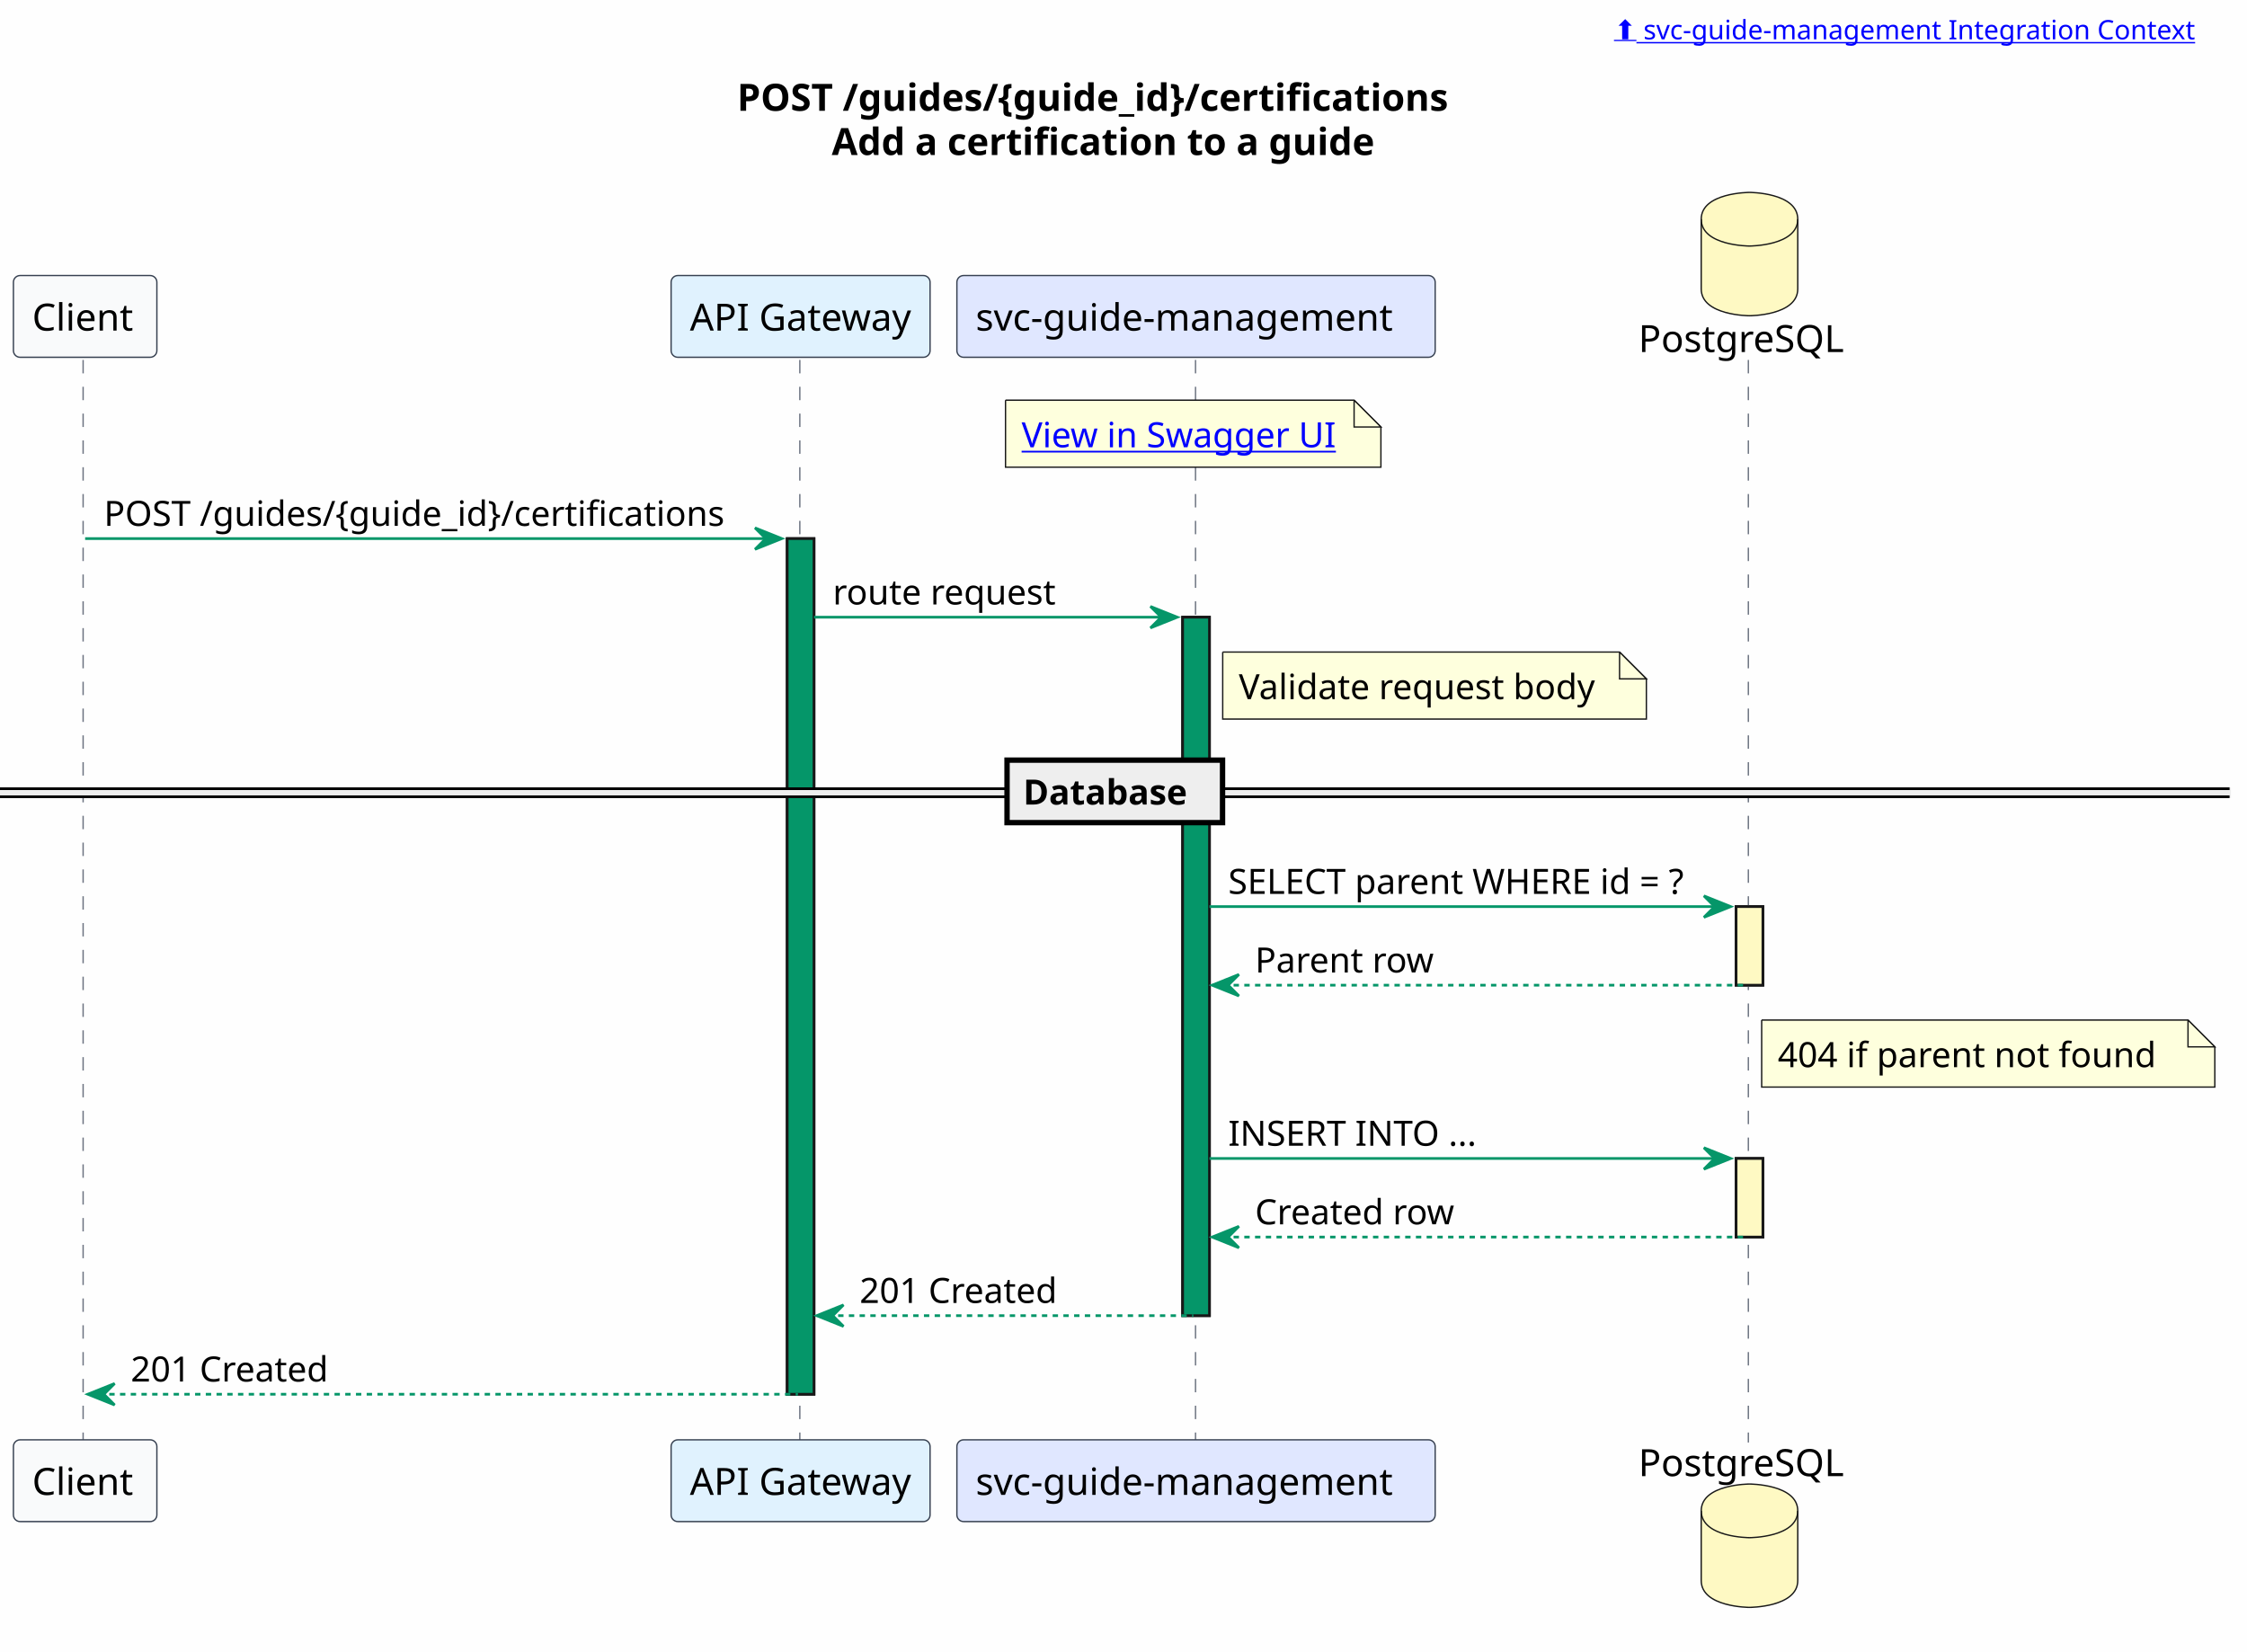
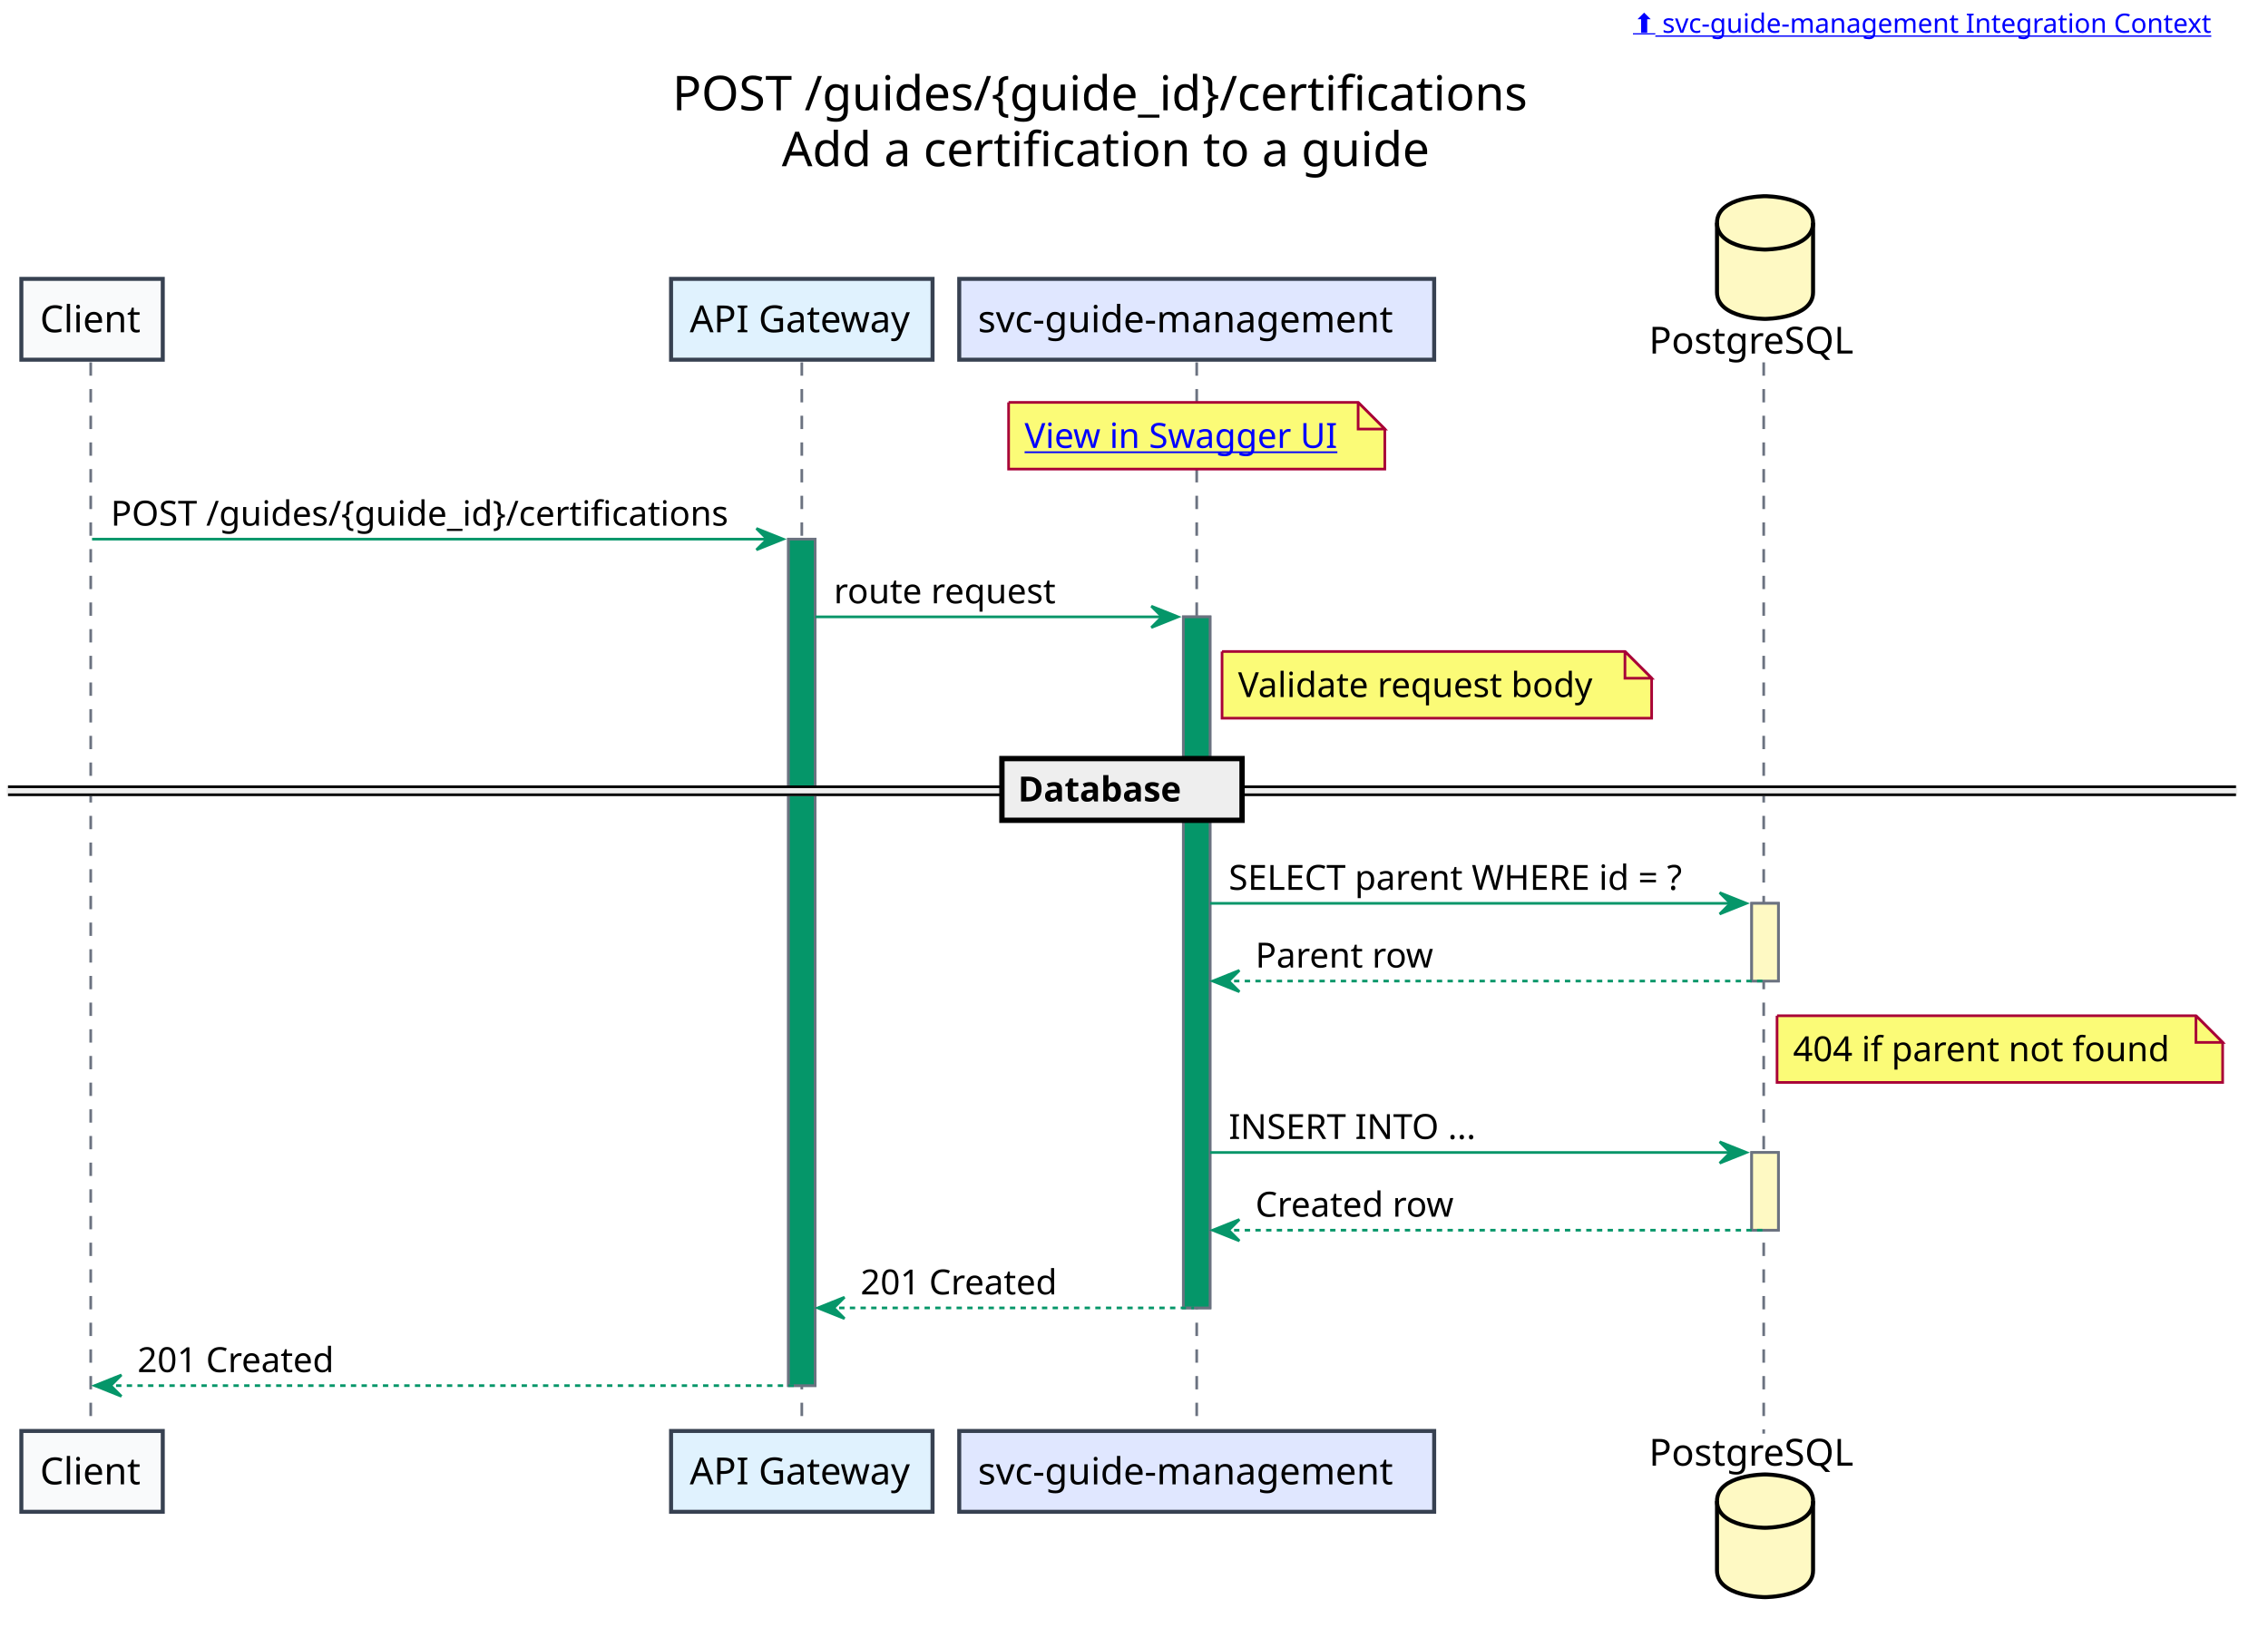
- <svg xmlns="http://www.w3.org/2000/svg" xmlns:xlink="http://www.w3.org/1999/xlink" contentStyleType="text/css" data-diagram-type="SEQUENCE" height="616px" preserveAspectRatio="none" style="width:838px;height:616px;background:#FEFEFE;" version="1.1" viewBox="0 0 838 616" width="838px" zoomAndPan="magnify">
+ <svg xmlns="http://www.w3.org/2000/svg" xmlns:xlink="http://www.w3.org/1999/xlink" contentScriptType="application/ecmascript" contentStyleType="text/css" height="610px" preserveAspectRatio="none" style="width:850px;height:610px;background:#FEFEFE;" version="1.1" viewBox="0 0 850 610" width="850px" zoomAndPan="magnify">
  <defs />
  <g>
-     <rect fill="#FEFEFE" height="616" style="stroke:none;stroke-width:1;" width="838" x="0" y="0" />
-     <text fill="#000000" font-family="'Segoe UI'" font-size="14" font-weight="bold" lengthAdjust="spacing" textLength="280.738" x="274.883" y="41.312">POST /guides/{guide_id}/certifications</text>
-     <text fill="#000000" font-family="'Segoe UI'" font-size="14" font-weight="bold" lengthAdjust="spacing" textLength="210.116" x="310.194" y="57.801">Add a certification to a guide</text>
-     <g>
-       <rect fill="#059669" height="319.106" style="stroke:#181818;stroke-width:1;" width="10" x="293.576" y="200.863" />
-     </g>
-     <g>
-       <rect fill="#059669" height="260.484" style="stroke:#181818;stroke-width:1;" width="10" x="441.053" y="230.174" />
-     </g>
-     <g>
-       <rect fill="#FEF9C3" height="29.311" style="stroke:#181818;stroke-width:1;" width="10" x="647.457" y="338.106" />
-     </g>
-     <g>
-       <rect fill="#FEF9C3" height="29.311" style="stroke:#181818;stroke-width:1;" width="10" x="647.457" y="432.037" />
-     </g>
-     <g class="participant-lifeline" data-entity-uid="part1" data-qualified-name="Client" id="part1-lifeline">
-       <g>
-         <rect fill="#000000" fill-opacity="0" height="403.727" width="8" x="27.752" y="134.242" />
-         <line style="stroke:#6B7280;stroke-width:0.5;stroke-dasharray:5,5;" x1="31" x2="31" y1="134.242" y2="537.969" />
-       </g>
-     </g>
-     <g class="participant-lifeline" data-entity-uid="part2" data-qualified-name="GW" id="part2-lifeline">
-       <g>
-         <rect fill="#000000" fill-opacity="0" height="403.727" width="8" x="294.576" y="134.242" />
-         <line style="stroke:#6B7280;stroke-width:0.5;stroke-dasharray:5,5;" x1="298.287" x2="298.287" y1="134.242" y2="537.969" />
-       </g>
-     </g>
-     <g class="participant-lifeline" data-entity-uid="part3" data-qualified-name="Svc" id="part3-lifeline">
-       <g>
-         <rect fill="#000000" fill-opacity="0" height="403.727" width="8" x="442.053" y="134.242" />
-         <line style="stroke:#6B7280;stroke-width:0.5;stroke-dasharray:5,5;" x1="445.865" x2="445.865" y1="134.242" y2="537.969" />
-       </g>
-     </g>
-     <g class="participant-lifeline" data-entity-uid="part4" data-qualified-name="DB" id="part4-lifeline">
-       <g>
-         <rect fill="#000000" fill-opacity="0" height="403.727" width="8" x="648.457" y="134.242" />
-         <line style="stroke:#6B7280;stroke-width:0.5;stroke-dasharray:5,5;" x1="652.033" x2="652.033" y1="134.242" y2="537.969" />
-       </g>
-     </g>
-     <g class="participant participant-head" data-entity-uid="part1" data-qualified-name="Client" id="part1-head">
-       <a href="/applications/" target="_top" title="/applications/" xlink:actuate="onRequest" xlink:href="/applications/" xlink:show="new" xlink:title="/applications/" xlink:type="simple">
-         <rect fill="#F9FAFB" height="30.488" rx="2.5" ry="2.5" style="stroke:#374151;stroke-width:0.5;" width="53.505" x="5" y="102.754" />
-         <text fill="#000000" font-family="'Segoe UI'" font-size="14" lengthAdjust="spacing" textLength="39.505" x="12" y="123.289">Client</text>
-       </a>
-     </g>
-     <g class="participant participant-tail" data-entity-uid="part1" data-qualified-name="Client" id="part1-tail">
-       <a href="/applications/" target="_top" title="/applications/" xlink:actuate="onRequest" xlink:href="/applications/" xlink:show="new" xlink:title="/applications/" xlink:type="simple">
-         <rect fill="#F9FAFB" height="30.488" rx="2.5" ry="2.5" style="stroke:#374151;stroke-width:0.5;" width="53.505" x="5" y="536.969" />
-         <text fill="#000000" font-family="'Segoe UI'" font-size="14" lengthAdjust="spacing" textLength="39.505" x="12" y="557.504">Client</text>
-       </a>
-     </g>
-     <g class="participant participant-head" data-entity-uid="part2" data-qualified-name="GW" id="part2-head">
-       <a href="/actors/#api-gateway" target="_top" title="/actors/#api-gateway" xlink:actuate="onRequest" xlink:href="/actors/#api-gateway" xlink:show="new" xlink:title="/actors/#api-gateway" xlink:type="simple">
-         <rect fill="#E0F2FE" height="30.488" rx="2.5" ry="2.5" style="stroke:#374151;stroke-width:0.5;" width="96.578" x="250.287" y="102.754" />
-         <text fill="#000000" font-family="'Segoe UI'" font-size="14" lengthAdjust="spacing" textLength="82.578" x="257.287" y="123.289">API Gateway</text>
-       </a>
-     </g>
-     <g class="participant participant-tail" data-entity-uid="part2" data-qualified-name="GW" id="part2-tail">
-       <a href="/actors/#api-gateway" target="_top" title="/actors/#api-gateway" xlink:actuate="onRequest" xlink:href="/actors/#api-gateway" xlink:show="new" xlink:title="/actors/#api-gateway" xlink:type="simple">
-         <rect fill="#E0F2FE" height="30.488" rx="2.5" ry="2.5" style="stroke:#374151;stroke-width:0.5;" width="96.578" x="250.287" y="536.969" />
-         <text fill="#000000" font-family="'Segoe UI'" font-size="14" lengthAdjust="spacing" textLength="82.578" x="257.287" y="557.504">API Gateway</text>
-       </a>
-     </g>
-     <g class="participant participant-head" data-entity-uid="part3" data-qualified-name="Svc" id="part3-head">
-       <a href="/microservices/svc-guide-management/" target="_top" title="/microservices/svc-guide-management/" xlink:actuate="onRequest" xlink:href="/microservices/svc-guide-management/" xlink:show="new" xlink:title="/microservices/svc-guide-management/" xlink:type="simple">
-         <rect fill="#E0E7FF" height="30.488" rx="2.5" ry="2.5" style="stroke:#374151;stroke-width:0.5;" width="178.377" x="356.865" y="102.754" />
-         <text fill="#000000" font-family="'Segoe UI'" font-size="14" lengthAdjust="spacing" textLength="164.377" x="363.865" y="123.289">svc-guide-management</text>
-       </a>
-     </g>
-     <g class="participant participant-tail" data-entity-uid="part3" data-qualified-name="Svc" id="part3-tail">
-       <a href="/microservices/svc-guide-management/" target="_top" title="/microservices/svc-guide-management/" xlink:actuate="onRequest" xlink:href="/microservices/svc-guide-management/" xlink:show="new" xlink:title="/microservices/svc-guide-management/" xlink:type="simple">
-         <rect fill="#E0E7FF" height="30.488" rx="2.5" ry="2.5" style="stroke:#374151;stroke-width:0.5;" width="178.377" x="356.865" y="536.969" />
-         <text fill="#000000" font-family="'Segoe UI'" font-size="14" lengthAdjust="spacing" textLength="164.377" x="363.865" y="557.504">svc-guide-management</text>
-       </a>
-     </g>
-     <g class="participant participant-head" data-entity-uid="part4" data-qualified-name="DB" id="part4-head">
-       <a href="/microservices/svc-guide-management/#data-store" target="_top" title="/microservices/svc-guide-management/#data-store" xlink:actuate="onRequest" xlink:href="/microservices/svc-guide-management/#data-store" xlink:show="new" xlink:title="/microservices/svc-guide-management/#data-store" xlink:type="simple">
-         <text fill="#000000" font-family="'Segoe UI'" font-size="14" lengthAdjust="spacing" textLength="76.85" x="611.033" y="131.289">PostgreSQL</text>
-         <path d="M634.457,81.754 C634.457,71.754 652.457,71.754 652.457,71.754 C652.457,71.754 670.457,71.754 670.457,81.754 L670.457,107.754 C670.457,117.754 652.457,117.754 652.457,117.754 C652.457,117.754 634.457,117.754 634.457,107.754 L634.457,81.754" fill="#FEF9C3" style="stroke:#181818;stroke-width:0.5;" />
-         <path d="M634.457,81.754 C634.457,91.754 652.457,91.754 652.457,91.754 C652.457,91.754 670.457,91.754 670.457,81.754" fill="none" style="stroke:#181818;stroke-width:0.5;" />
-       </a>
-     </g>
-     <g class="participant participant-tail" data-entity-uid="part4" data-qualified-name="DB" id="part4-tail">
-       <a href="/microservices/svc-guide-management/#data-store" target="_top" title="/microservices/svc-guide-management/#data-store" xlink:actuate="onRequest" xlink:href="/microservices/svc-guide-management/#data-store" xlink:show="new" xlink:title="/microservices/svc-guide-management/#data-store" xlink:type="simple">
-         <text fill="#000000" font-family="'Segoe UI'" font-size="14" lengthAdjust="spacing" textLength="76.85" x="611.033" y="550.504">PostgreSQL</text>
-         <path d="M634.457,563.457 C634.457,553.457 652.457,553.457 652.457,553.457 C652.457,553.457 670.457,553.457 670.457,563.457 L670.457,589.457 C670.457,599.457 652.457,599.457 652.457,599.457 C652.457,599.457 634.457,599.457 634.457,589.457 L634.457,563.457" fill="#FEF9C3" style="stroke:#181818;stroke-width:0.5;" />
-         <path d="M634.457,563.457 C634.457,573.457 652.457,573.457 652.457,573.457 C652.457,573.457 670.457,573.457 670.457,563.457" fill="none" style="stroke:#181818;stroke-width:0.5;" />
-       </a>
-     </g>
-     <g>
-       <rect fill="#059669" height="319.106" style="stroke:#181818;stroke-width:1;" width="10" x="293.576" y="200.863" />
-     </g>
-     <g>
-       <rect fill="#059669" height="260.484" style="stroke:#181818;stroke-width:1;" width="10" x="441.053" y="230.174" />
-     </g>
-     <g>
-       <rect fill="#FEF9C3" height="29.311" style="stroke:#181818;stroke-width:1;" width="10" x="647.457" y="338.106" />
-     </g>
-     <g>
-       <rect fill="#FEF9C3" height="29.311" style="stroke:#181818;stroke-width:1;" width="10" x="647.457" y="432.037" />
-     </g>
-     <path d="M375,149.242 L375,174.242 L515,174.242 L515,159.242 L505,149.242 L375,149.242" fill="#FEFFDD" style="stroke:#181818;stroke-width:0.5;" />
-     <path d="M505,149.242 L505,159.242 L515,159.242 L505,149.242" fill="#FEFFDD" style="stroke:#181818;stroke-width:0.5;" />
+     <text fill="#000000" font-family="Segoe UI" font-size="18" lengthAdjust="spacingAndGlyphs" textLength="337" x="252" y="41.349">POST /guides/{guide_id}/certifications</text>
+     <text fill="#000000" font-family="Segoe UI" font-size="18" lengthAdjust="spacingAndGlyphs" textLength="255" x="293" y="62.302">Add a certification to a guide</text>
+     <rect fill="#059669" height="317.328" style="stroke: #6B7280; stroke-width: 1.0;" width="10" x="295.5" y="202.109" />
+     <rect fill="#059669" height="259.062" style="stroke: #6B7280; stroke-width: 1.0;" width="10" x="443.5" y="231.242" />
+     <rect fill="#FEF9C3" height="29.133" style="stroke: #6B7280; stroke-width: 1.0;" width="10" x="656.5" y="338.641" />
+     <rect fill="#FEF9C3" height="29.133" style="stroke: #6B7280; stroke-width: 1.0;" width="10" x="656.5" y="432.039" />
+     <line style="stroke: #6B7280; stroke-width: 1.0; stroke-dasharray: 5.0,5.0;" x1="34" x2="34" y1="135.844" y2="537.438" />
+     <line style="stroke: #6B7280; stroke-width: 1.0; stroke-dasharray: 5.0,5.0;" x1="300.5" x2="300.5" y1="135.844" y2="537.438" />
+     <line style="stroke: #6B7280; stroke-width: 1.0; stroke-dasharray: 5.0,5.0;" x1="448.5" x2="448.5" y1="135.844" y2="537.438" />
+     <line style="stroke: #6B7280; stroke-width: 1.0; stroke-dasharray: 5.0,5.0;" x1="661" x2="661" y1="135.844" y2="537.438" />
+     <a href="/applications/" target="_top" title="/applications/" xlink:actuate="onRequest" xlink:href="/applications/" xlink:show="new" xlink:title="/applications/" xlink:type="simple">
+       <rect fill="#F9FAFB" height="30.297" style="stroke: #374151; stroke-width: 1.5;" width="53" x="8" y="104.547" />
+       <text fill="#000000" font-family="Segoe UI" font-size="14" lengthAdjust="spacingAndGlyphs" textLength="39" x="15" y="124.542">Client</text>
+       <rect fill="#F9FAFB" height="30.297" style="stroke: #374151; stroke-width: 1.5;" width="53" x="8" y="536.438" />
+       <text fill="#000000" font-family="Segoe UI" font-size="14" lengthAdjust="spacingAndGlyphs" textLength="39" x="15" y="556.433">Client</text>
+     </a>
+     <a href="/actors/#api-gateway" target="_top" title="/actors/#api-gateway" xlink:actuate="onRequest" xlink:href="/actors/#api-gateway" xlink:show="new" xlink:title="/actors/#api-gateway" xlink:type="simple">
+       <rect fill="#E0F2FE" height="30.297" style="stroke: #374151; stroke-width: 1.5;" width="98" x="251.5" y="104.547" />
+       <text fill="#000000" font-family="Segoe UI" font-size="14" lengthAdjust="spacingAndGlyphs" textLength="84" x="258.5" y="124.542">API Gateway</text>
+       <rect fill="#E0F2FE" height="30.297" style="stroke: #374151; stroke-width: 1.5;" width="98" x="251.5" y="536.438" />
+       <text fill="#000000" font-family="Segoe UI" font-size="14" lengthAdjust="spacingAndGlyphs" textLength="84" x="258.5" y="556.433">API Gateway</text>
+     </a>
+     <a href="/microservices/svc-guide-management/" target="_top" title="/microservices/svc-guide-management/" xlink:actuate="onRequest" xlink:href="/microservices/svc-guide-management/" xlink:show="new" xlink:title="/microservices/svc-guide-management/" xlink:type="simple">
+       <rect fill="#E0E7FF" height="30.297" style="stroke: #374151; stroke-width: 1.5;" width="178" x="359.5" y="104.547" />
+       <text fill="#000000" font-family="Segoe UI" font-size="14" lengthAdjust="spacingAndGlyphs" textLength="164" x="366.5" y="124.542">svc-guide-management</text>
+       <rect fill="#E0E7FF" height="30.297" style="stroke: #374151; stroke-width: 1.5;" width="178" x="359.5" y="536.438" />
+       <text fill="#000000" font-family="Segoe UI" font-size="14" lengthAdjust="spacingAndGlyphs" textLength="164" x="366.5" y="556.433">svc-guide-management</text>
+     </a>
+     <a href="/microservices/svc-guide-management/#data-store" target="_top" title="/microservices/svc-guide-management/#data-store" xlink:actuate="onRequest" xlink:href="/microservices/svc-guide-management/#data-store" xlink:show="new" xlink:title="/microservices/svc-guide-management/#data-store" xlink:type="simple">
+       <text fill="#000000" font-family="Segoe UI" font-size="14" lengthAdjust="spacingAndGlyphs" textLength="81" x="618" y="132.542">PostgreSQL</text>
+       <path d="M643.5,83.547 C643.5,73.547 661.5,73.547 661.5,73.547 C661.5,73.547 679.5,73.547 679.5,83.547 L679.5,109.547 C679.5,119.547 661.5,119.547 661.5,119.547 C661.5,119.547 643.5,119.547 643.5,109.547 L643.5,83.547 " fill="#FEF9C3" style="stroke: #000000; stroke-width: 1.5;" />
+       <path d="M643.5,83.547 C643.5,93.547 661.5,93.547 661.5,93.547 C661.5,93.547 679.5,93.547 679.5,83.547 " fill="none" style="stroke: #000000; stroke-width: 1.5;" />
+       <text fill="#000000" font-family="Segoe UI" font-size="14" lengthAdjust="spacingAndGlyphs" textLength="81" x="618" y="549.433">PostgreSQL</text>
+       <path d="M643.5,562.734 C643.5,552.734 661.5,552.734 661.5,552.734 C661.5,552.734 679.5,552.734 679.5,562.734 L679.5,588.734 C679.5,598.734 661.5,598.734 661.5,598.734 C661.5,598.734 643.5,598.734 643.5,588.734 L643.5,562.734 " fill="#FEF9C3" style="stroke: #000000; stroke-width: 1.5;" />
+       <path d="M643.5,562.734 C643.5,572.734 661.5,572.734 661.5,572.734 C661.5,572.734 679.5,572.734 679.5,562.734 " fill="none" style="stroke: #000000; stroke-width: 1.5;" />
+     </a>
+     <rect fill="#059669" height="317.328" style="stroke: #6B7280; stroke-width: 1.0;" width="10" x="295.5" y="202.109" />
+     <rect fill="#059669" height="259.062" style="stroke: #6B7280; stroke-width: 1.0;" width="10" x="443.5" y="231.242" />
+     <rect fill="#FEF9C3" height="29.133" style="stroke: #6B7280; stroke-width: 1.0;" width="10" x="656.5" y="338.641" />
+     <rect fill="#FEF9C3" height="29.133" style="stroke: #6B7280; stroke-width: 1.0;" width="10" x="656.5" y="432.039" />
+     <path d="M378,150.844 L378,175.844 L519,175.844 L519,160.844 L509,150.844 L378,150.844 " fill="#FBFB77" style="stroke: #A80036; stroke-width: 1.0;" />
+     <path d="M509,150.844 L509,160.844 L519,160.844 L509,150.844 " fill="#FBFB77" style="stroke: #A80036; stroke-width: 1.0;" />
    <a href="/services/api/svc-guide-management.html#/Certifications/addGuideCertification" target="_top" title="/services/api/svc-guide-management.html#/Certifications/addGuideCertification" xlink:actuate="onRequest" xlink:href="/services/api/svc-guide-management.html#/Certifications/addGuideCertification" xlink:show="new" xlink:title="/services/api/svc-guide-management.html#/Certifications/addGuideCertification" xlink:type="simple">
-       <text fill="#0000FF" font-family="'Segoe UI'" font-size="13" lengthAdjust="spacing" text-decoration="underline" textLength="119.406" x="381" y="166.81">View in Swagger UI</text>
+       <text fill="#0000FF" font-family="Segoe UI" font-size="13" lengthAdjust="spacingAndGlyphs" text-decoration="underline" textLength="120" x="384" y="167.911">View in Swagger UI</text>
    </a>
-     <g class="message" data-entity-1="part1" data-entity-2="part2" id="msg1">
-       <polygon fill="#059669" points="281.576,196.863,291.576,200.863,281.576,204.863,285.576,200.863" style="stroke:#059669;stroke-width:1;" />
-       <line style="stroke:#059669;stroke-width:1;" x1="31.752" x2="287.576" y1="200.863" y2="200.863" />
-       <text fill="#000000" font-family="'Segoe UI'" font-size="13" lengthAdjust="spacing" textLength="242.823" x="38.752" y="196.121">POST /guides/{guide_id}/certifications</text>
-     </g>
-     <g class="message" data-entity-1="part2" data-entity-2="part3" id="msg2">
-       <polygon fill="#059669" points="429.053,226.174,439.053,230.174,429.053,234.174,433.053,230.174" style="stroke:#059669;stroke-width:1;" />
-       <line style="stroke:#059669;stroke-width:1;" x1="303.576" x2="435.053" y1="230.174" y2="230.174" />
-       <text fill="#000000" font-family="'Segoe UI'" font-size="13" lengthAdjust="spacing" textLength="85.135" x="310.576" y="225.432">route request</text>
-     </g>
-     <path d="M456,243.174 L456,268.174 L614,268.174 L614,253.174 L604,243.174 L456,243.174" fill="#FEFFDD" style="stroke:#181818;stroke-width:0.5;" />
-     <path d="M604,243.174 L604,253.174 L614,253.174 L604,243.174" fill="#FEFFDD" style="stroke:#181818;stroke-width:0.5;" />
-     <text fill="#000000" font-family="'Segoe UI'" font-size="13" lengthAdjust="spacing" textLength="137.573" x="462" y="260.742">Validate request body</text>
-     <rect fill="#EEEEEE" height="3" style="stroke:#EEEEEE;stroke-width:1;" width="831.503" x="0" y="294.14" />
-     <line style="stroke:#000000;stroke-width:1;" x1="0" x2="831.503" y1="294.14" y2="294.14" />
-     <line style="stroke:#000000;stroke-width:1;" x1="0" x2="831.503" y1="297.14" y2="297.14" />
-     <rect fill="#EEEEEE" height="23.311" style="stroke:#000000;stroke-width:2;" width="80.371" x="375.566" y="283.484" />
-     <text fill="#000000" font-family="'Segoe UI'" font-size="13" font-weight="bold" lengthAdjust="spacing" textLength="62.086" x="381.566" y="300.053">Database</text>
-     <g class="message" data-entity-1="part3" data-entity-2="part4" id="msg3">
-       <polygon fill="#059669" points="635.457,334.106,645.457,338.106,635.457,342.106,639.457,338.106" style="stroke:#059669;stroke-width:1;" />
-       <line style="stroke:#059669;stroke-width:1;" x1="451.053" x2="641.457" y1="338.106" y2="338.106" />
-       <text fill="#000000" font-family="'Segoe UI'" font-size="13" lengthAdjust="spacing" textLength="177.404" x="458.053" y="333.363">SELECT parent WHERE id = ?</text>
-     </g>
-     <g class="message" data-entity-1="part4" data-entity-2="part3" id="msg4">
-       <polygon fill="#059669" points="462.053,363.416,452.053,367.416,462.053,371.416,458.053,367.416" style="stroke:#059669;stroke-width:1;" />
-       <line style="stroke:#059669;stroke-width:1;stroke-dasharray:2,2;" x1="456.053" x2="651.457" y1="367.416" y2="367.416" />
-       <text fill="#000000" font-family="'Segoe UI'" font-size="13" lengthAdjust="spacing" textLength="67.291" x="468.053" y="362.674">Parent row</text>
-     </g>
-     <path d="M657,380.416 L657,405.416 L826,405.416 L826,390.416 L816,380.416 L657,380.416" fill="#FEFFDD" style="stroke:#181818;stroke-width:0.5;" />
-     <path d="M816,380.416 L816,390.416 L826,390.416 L816,380.416" fill="#FEFFDD" style="stroke:#181818;stroke-width:0.5;" />
-     <text fill="#000000" font-family="'Segoe UI'" font-size="13" lengthAdjust="spacing" textLength="148.503" x="663" y="397.984">404 if parent not found</text>
-     <g class="message" data-entity-1="part3" data-entity-2="part4" id="msg5">
-       <polygon fill="#059669" points="635.457,428.037,645.457,432.037,635.457,436.037,639.457,432.037" style="stroke:#059669;stroke-width:1;" />
-       <line style="stroke:#059669;stroke-width:1;" x1="451.053" x2="641.457" y1="432.037" y2="432.037" />
-       <text fill="#000000" font-family="'Segoe UI'" font-size="13" lengthAdjust="spacing" textLength="96.072" x="458.053" y="427.295">INSERT INTO ...</text>
-     </g>
-     <g class="message" data-entity-1="part4" data-entity-2="part3" id="msg6">
-       <polygon fill="#059669" points="462.053,457.348,452.053,461.348,462.053,465.348,458.053,461.348" style="stroke:#059669;stroke-width:1;" />
-       <line style="stroke:#059669;stroke-width:1;stroke-dasharray:2,2;" x1="456.053" x2="651.457" y1="461.348" y2="461.348" />
-       <text fill="#000000" font-family="'Segoe UI'" font-size="13" lengthAdjust="spacing" textLength="76.457" x="468.053" y="456.606">Created row</text>
-     </g>
-     <g class="message" data-entity-1="part3" data-entity-2="part2" id="msg7">
-       <polygon fill="#059669" points="314.576,486.658,304.576,490.658,314.576,494.658,310.576,490.658" style="stroke:#059669;stroke-width:1;" />
-       <line style="stroke:#059669;stroke-width:1;stroke-dasharray:2,2;" x1="308.576" x2="445.053" y1="490.658" y2="490.658" />
-       <text fill="#000000" font-family="'Segoe UI'" font-size="13" lengthAdjust="spacing" textLength="77.797" x="320.576" y="485.916">201 Created</text>
-     </g>
-     <g class="message" data-entity-1="part2" data-entity-2="part1" id="msg8">
-       <polygon fill="#059669" points="42.752,515.969,32.752,519.969,42.752,523.969,38.752,519.969" style="stroke:#059669;stroke-width:1;" />
-       <line style="stroke:#059669;stroke-width:1;stroke-dasharray:2,2;" x1="36.752" x2="297.576" y1="519.969" y2="519.969" />
-       <text fill="#000000" font-family="'Segoe UI'" font-size="13" lengthAdjust="spacing" textLength="77.797" x="48.752" y="515.227">201 Created</text>
-     </g>
+     <polygon fill="#059669" points="283.5,198.109,293.5,202.109,283.5,206.109,287.5,202.109" style="stroke: #059669; stroke-width: 1.0;" />
+     <line style="stroke: #059669; stroke-width: 1.0;" x1="34.5" x2="289.5" y1="202.109" y2="202.109" />
+     <text fill="#000000" font-family="Segoe UI" font-size="13" lengthAdjust="spacingAndGlyphs" textLength="242" x="41.5" y="197.043">POST /guides/{guide_id}/certifications</text>
+     <polygon fill="#059669" points="431.5,227.242,441.5,231.242,431.5,235.242,435.5,231.242" style="stroke: #059669; stroke-width: 1.0;" />
+     <line style="stroke: #059669; stroke-width: 1.0;" x1="305.5" x2="437.5" y1="231.242" y2="231.242" />
+     <text fill="#000000" font-family="Segoe UI" font-size="13" lengthAdjust="spacingAndGlyphs" textLength="87" x="312.5" y="226.176">route request</text>
+     <path d="M458,244.242 L458,269.242 L619,269.242 L619,254.242 L609,244.242 L458,244.242 " fill="#FBFB77" style="stroke: #A80036; stroke-width: 1.0;" />
+     <path d="M609,244.242 L609,254.242 L619,254.242 L609,244.242 " fill="#FBFB77" style="stroke: #A80036; stroke-width: 1.0;" />
+     <text fill="#000000" font-family="Segoe UI" font-size="13" lengthAdjust="spacingAndGlyphs" textLength="140" x="464" y="261.309">Validate request body</text>
+     <rect fill="#EEEEEE" height="3" style="stroke: #EEEEEE; stroke-width: 1.0;" width="835" x="3" y="294.941" />
+     <line style="stroke: #000000; stroke-width: 1.0;" x1="3" x2="838" y1="294.941" y2="294.941" />
+     <line style="stroke: #000000; stroke-width: 1.0;" x1="3" x2="838" y1="297.941" y2="297.941" />
+     <rect fill="#EEEEEE" height="23.133" style="stroke: #000000; stroke-width: 2.0;" width="90" x="375.5" y="284.375" />
+     <text fill="#000000" font-family="Segoe UI" font-size="13" font-weight="bold" lengthAdjust="spacingAndGlyphs" textLength="71" x="381.5" y="300.442">Database</text>
+     <polygon fill="#059669" points="644.5,334.641,654.5,338.641,644.5,342.641,648.5,338.641" style="stroke: #059669; stroke-width: 1.0;" />
+     <line style="stroke: #059669; stroke-width: 1.0;" x1="453.5" x2="650.5" y1="338.641" y2="338.641" />
+     <text fill="#000000" font-family="Segoe UI" font-size="13" lengthAdjust="spacingAndGlyphs" textLength="184" x="460.5" y="333.575">SELECT parent WHERE id = ?</text>
+     <polygon fill="#059669" points="464.5,363.773,454.5,367.773,464.5,371.773,460.5,367.773" style="stroke: #059669; stroke-width: 1.0;" />
+     <line style="stroke: #059669; stroke-width: 1.0; stroke-dasharray: 2.0,2.0;" x1="458.5" x2="660.5" y1="367.773" y2="367.773" />
+     <text fill="#000000" font-family="Segoe UI" font-size="13" lengthAdjust="spacingAndGlyphs" textLength="68" x="470.5" y="362.707">Parent row</text>
+     <path d="M666,380.773 L666,405.773 L833,405.773 L833,390.773 L823,380.773 L666,380.773 " fill="#FBFB77" style="stroke: #A80036; stroke-width: 1.0;" />
+     <path d="M823,380.773 L823,390.773 L833,390.773 L823,380.773 " fill="#FBFB77" style="stroke: #A80036; stroke-width: 1.0;" />
+     <text fill="#000000" font-family="Segoe UI" font-size="13" lengthAdjust="spacingAndGlyphs" textLength="146" x="672" y="397.84">404 if parent not found</text>
+     <polygon fill="#059669" points="644.5,428.039,654.5,432.039,644.5,436.039,648.5,432.039" style="stroke: #059669; stroke-width: 1.0;" />
+     <line style="stroke: #059669; stroke-width: 1.0;" x1="453.5" x2="650.5" y1="432.039" y2="432.039" />
+     <text fill="#000000" font-family="Segoe UI" font-size="13" lengthAdjust="spacingAndGlyphs" textLength="95" x="460.5" y="426.973">INSERT INTO ...</text>
+     <polygon fill="#059669" points="464.5,457.172,454.5,461.172,464.5,465.172,460.5,461.172" style="stroke: #059669; stroke-width: 1.0;" />
+     <line style="stroke: #059669; stroke-width: 1.0; stroke-dasharray: 2.0,2.0;" x1="458.5" x2="660.5" y1="461.172" y2="461.172" />
+     <text fill="#000000" font-family="Segoe UI" font-size="13" lengthAdjust="spacingAndGlyphs" textLength="77" x="470.5" y="456.106">Created row</text>
+     <polygon fill="#059669" points="316.5,486.305,306.5,490.305,316.5,494.305,312.5,490.305" style="stroke: #059669; stroke-width: 1.0;" />
+     <line style="stroke: #059669; stroke-width: 1.0; stroke-dasharray: 2.0,2.0;" x1="310.5" x2="447.5" y1="490.305" y2="490.305" />
+     <text fill="#000000" font-family="Segoe UI" font-size="13" lengthAdjust="spacingAndGlyphs" textLength="79" x="322.5" y="485.239">201 Created</text>
+     <polygon fill="#059669" points="45.5,515.438,35.5,519.438,45.5,523.438,41.5,519.438" style="stroke: #059669; stroke-width: 1.0;" />
+     <line style="stroke: #059669; stroke-width: 1.0; stroke-dasharray: 2.0,2.0;" x1="39.5" x2="299.5" y1="519.438" y2="519.438" />
+     <text fill="#000000" font-family="Segoe UI" font-size="13" lengthAdjust="spacingAndGlyphs" textLength="79" x="51.5" y="514.372">201 Created</text>
    <a href="/microservices/svc-guide-management/#integration-context" target="_top" title="/microservices/svc-guide-management/#integration-context" xlink:actuate="onRequest" xlink:href="/microservices/svc-guide-management/#integration-context" xlink:show="new" xlink:title="/microservices/svc-guide-management/#integration-context" xlink:type="simple">
-       <text fill="#0000FF" font-family="'Segoe UI'" font-size="10" lengthAdjust="spacing" text-decoration="underline" textLength="228.584" x="601.919" y="14.668">⬆ svc-guide-management Integration Context</text>
+       <text fill="#0000FF" font-family="Segoe UI" font-size="10" lengthAdjust="spacingAndGlyphs" text-decoration="underline" textLength="226" x="612" y="12.282">⬆ svc-guide-management Integration Context</text>
    </a>
  </g>
</svg>
